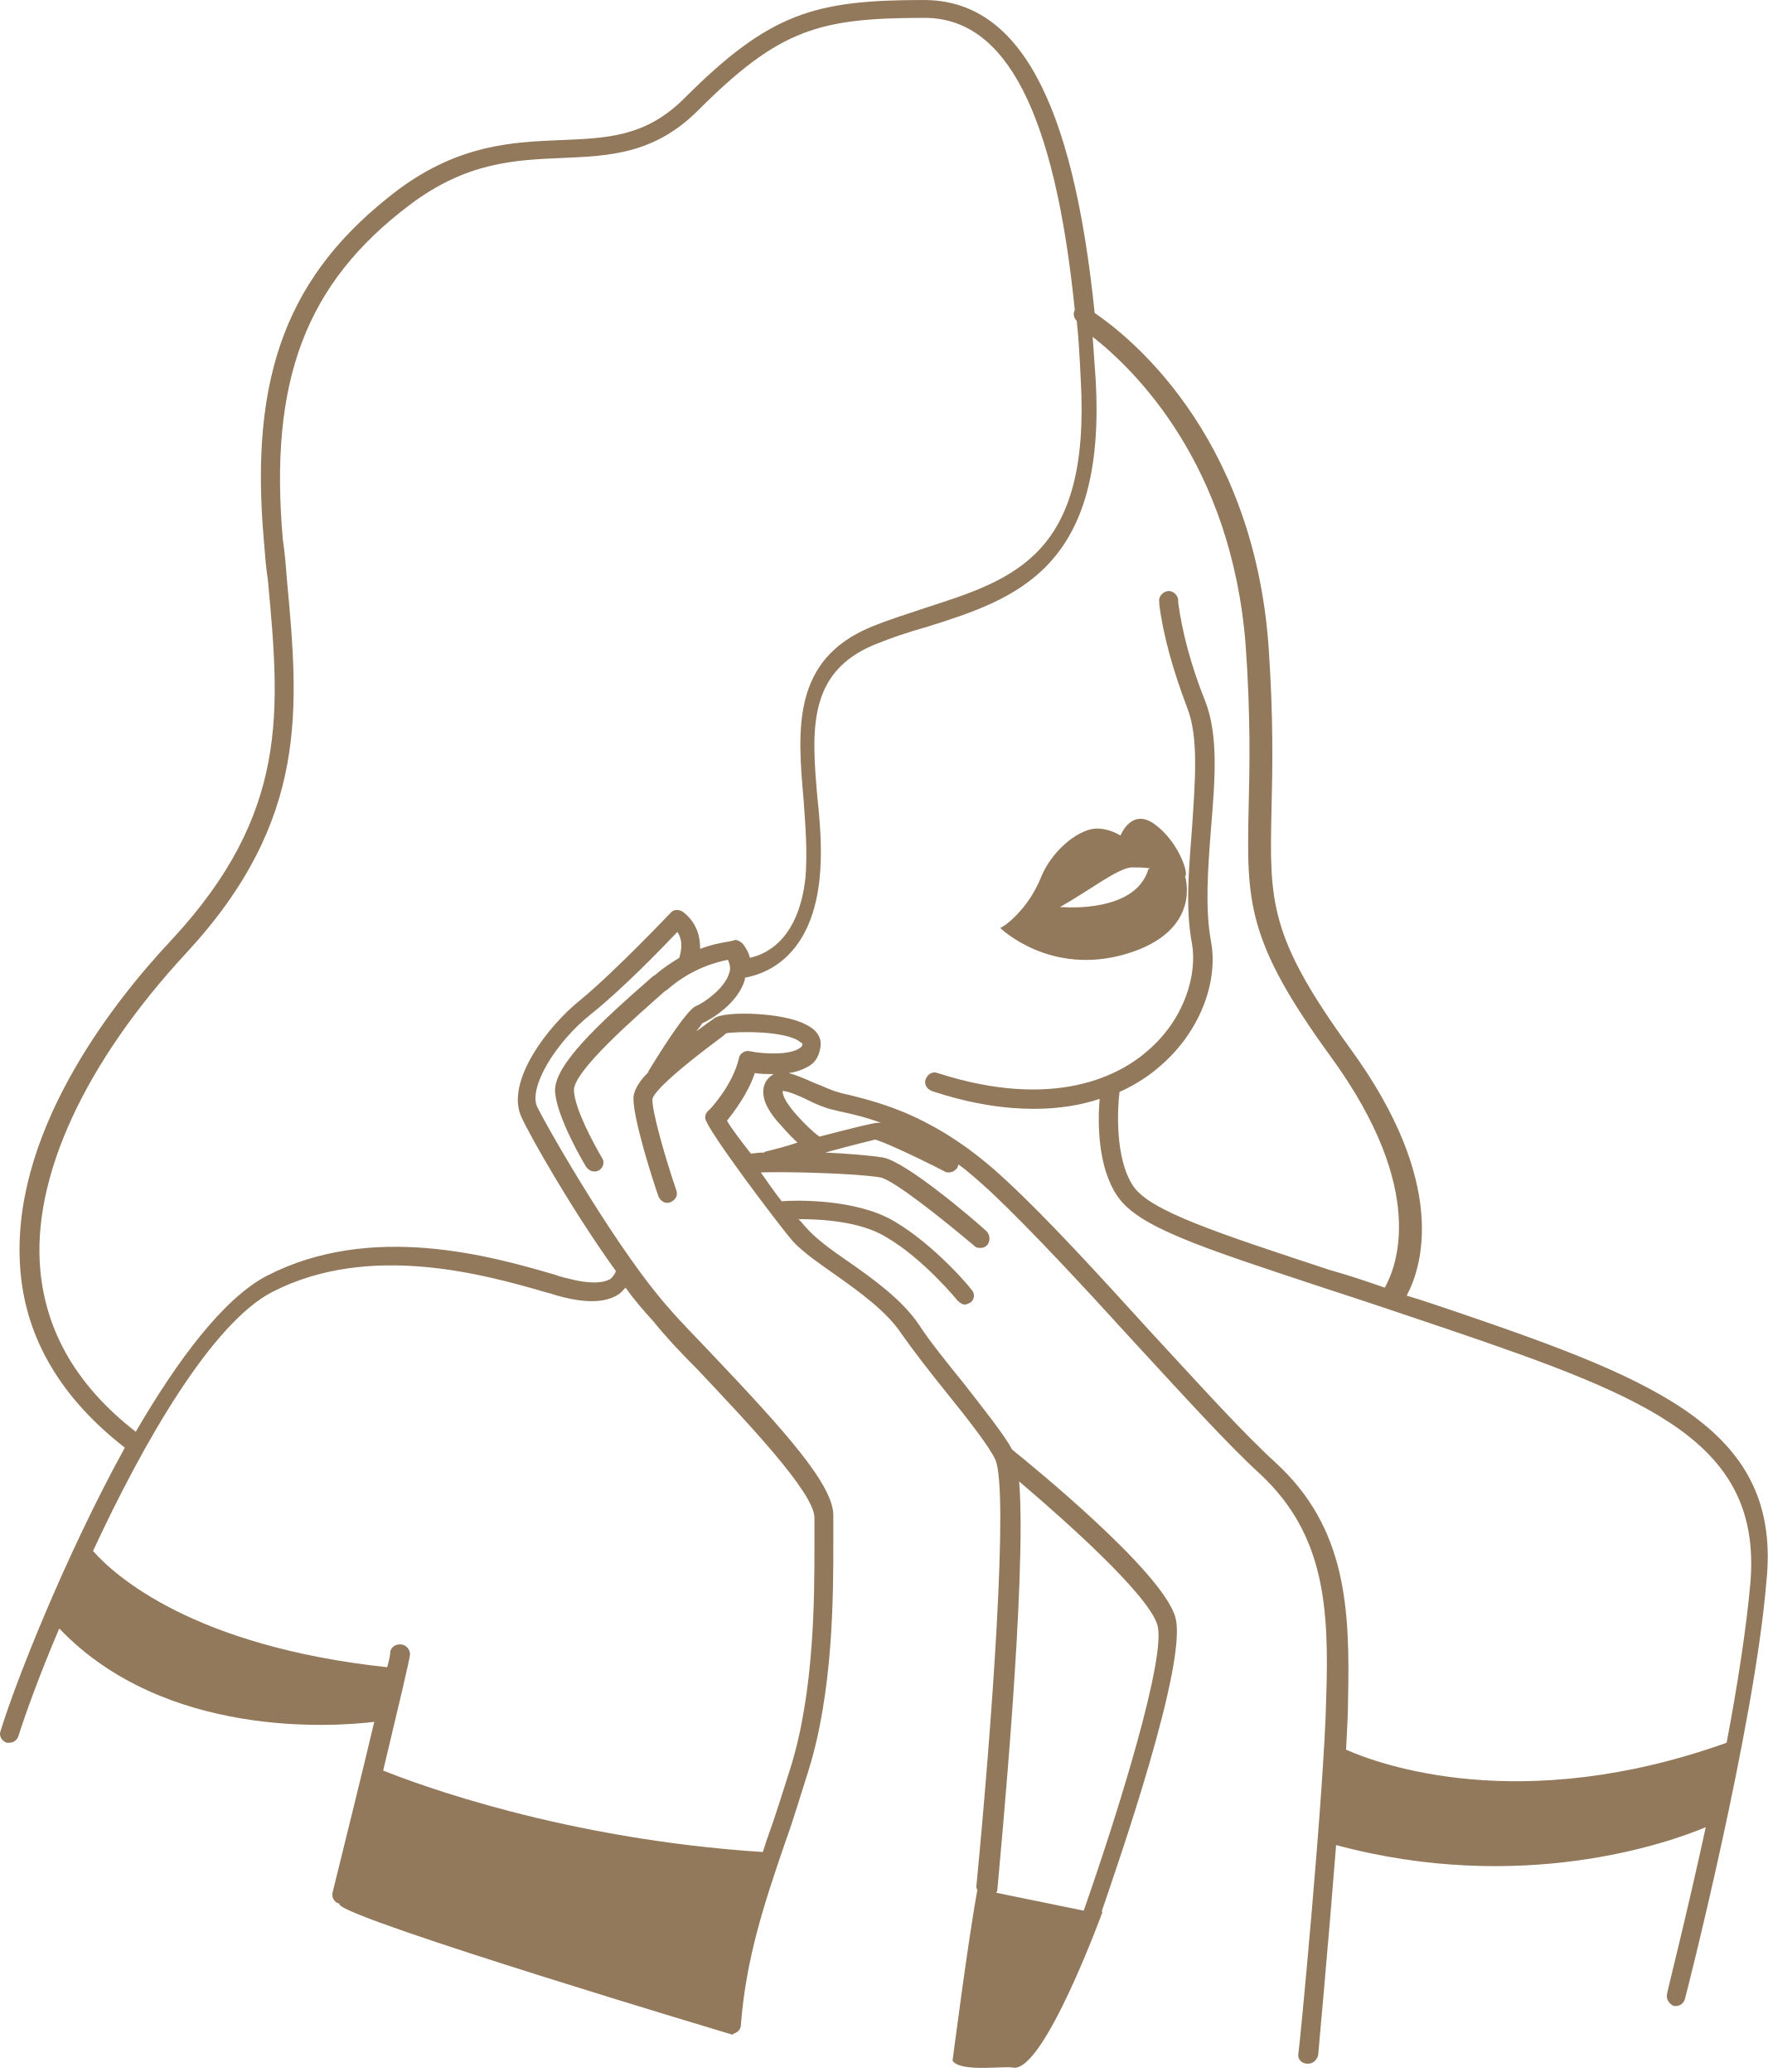
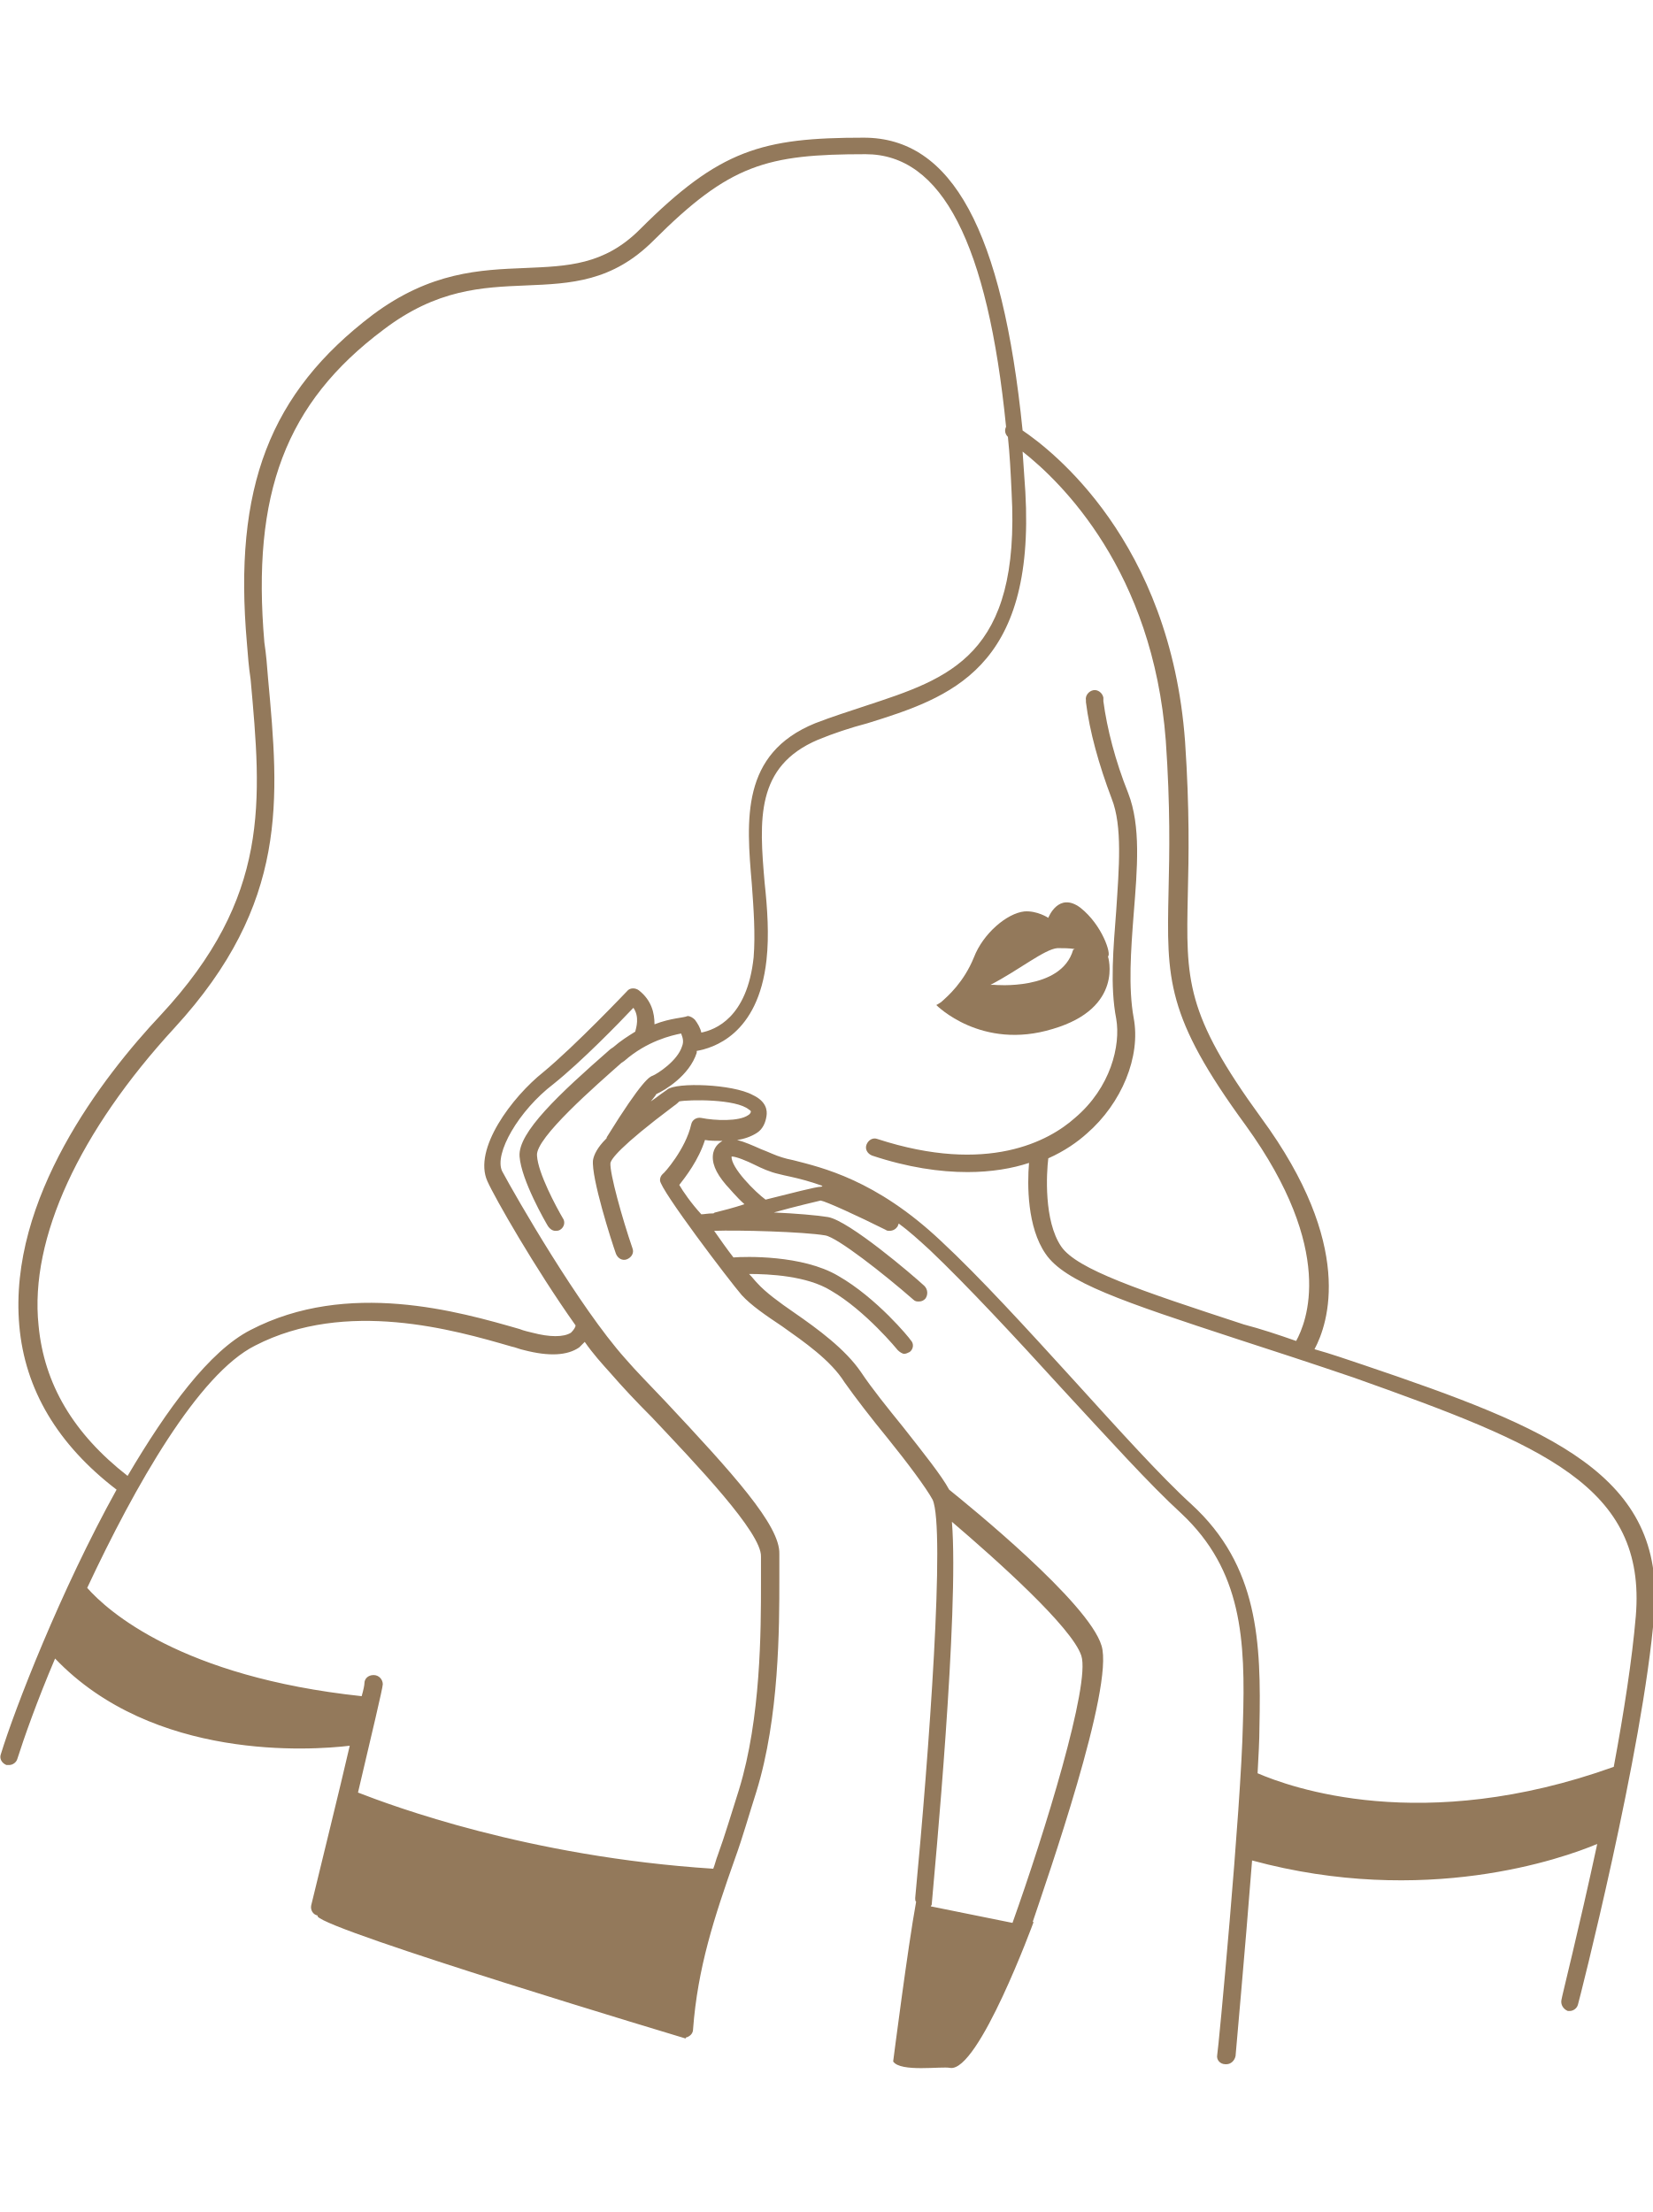
- <svg xmlns="http://www.w3.org/2000/svg" width="180" height="211" viewBox="0 0 180 211" fill="none">
-   <path d="M114.7 97.133C122.491 94.805 120.67 89.241 120.67 89.241C121.075 89.038 120.063 85.8 117.635 83.979C115.206 82.158 114.093 85.092 114.093 85.092C114.093 85.092 112.879 84.283 111.463 84.384C109.54 84.586 107.011 86.812 105.999 89.342C104.886 92.074 103.166 93.591 102.356 94.198C102.053 94.401 101.851 94.502 101.851 94.502C101.851 94.502 106.91 99.46 114.7 97.133ZM115.206 88.33C115.813 88.33 116.522 88.33 117.129 88.431C117.028 88.431 116.926 88.532 116.926 88.532C115.611 92.984 108.326 92.377 108.326 92.377C108.225 92.377 108.023 92.377 107.921 92.377C110.957 90.657 113.79 88.431 115.206 88.33Z" fill="#93795B" />
-   <path d="M148.494 133.659C146.673 133.052 144.953 132.444 143.233 131.939C144.751 129.106 147.584 120.606 137.466 106.745C129.169 95.311 129.27 91.77 129.472 82.36C129.574 78.212 129.675 73.153 129.169 65.767C127.55 43.912 114.599 33.996 111.462 31.872C109.236 10.118 103.672 0 94.059 0C82.93 0 78.377 1.315 69.675 10.017C65.729 13.963 61.783 14.064 57.129 14.266C52.272 14.469 46.809 14.671 40.535 19.325C29.304 27.825 25.358 38.145 26.876 55.143C26.977 56.458 27.078 57.774 27.281 59.089C28.495 72.344 29.507 82.765 17.466 95.716C11.193 102.394 0.873 115.75 2.087 129.51C2.694 136.492 6.337 142.461 12.711 147.419C6.64 158.448 1.581 171.298 0.063 176.255C-0.139 176.761 0.165 177.267 0.67 177.47C0.772 177.47 0.873 177.47 0.974 177.47C1.379 177.47 1.783 177.166 1.885 176.761C2.593 174.535 4.009 170.589 6.033 165.834C16.758 177.065 33.959 175.851 38.107 175.345C36.893 180.505 35.173 187.385 33.858 192.748C33.756 193.254 34.06 193.759 34.566 193.861V193.962C35.679 195.581 74.633 207.216 74.633 207.216V207.115C75.038 207.014 75.442 206.711 75.442 206.205C75.948 199.527 77.769 193.962 79.996 187.486C80.805 185.26 81.513 182.832 82.323 180.303C84.852 172.208 84.852 162.394 84.852 157.132C84.852 156.019 84.852 155.008 84.852 154.401C84.953 151.264 79.793 145.598 72.407 137.807C70.788 136.087 69.169 134.468 68.056 133.153C63.098 127.588 56.117 115.547 54.7 112.714C53.79 110.792 56.522 106.138 60.265 103.203C63.301 100.775 67.348 96.627 68.967 94.907C69.675 95.918 69.27 97.133 69.169 97.537C68.36 98.043 67.55 98.549 66.741 99.257L66.437 99.46C60.873 104.316 56.319 108.566 56.522 111.197C56.724 113.827 59.355 118.279 59.658 118.785C59.861 119.089 60.164 119.291 60.468 119.291C60.67 119.291 60.771 119.291 60.974 119.19C61.48 118.886 61.581 118.279 61.277 117.875C60.569 116.66 58.545 113.018 58.444 111.096C58.242 109.173 64.92 103.406 67.652 100.978L67.955 100.775C70.485 98.549 73.115 97.942 74.127 97.74C74.329 98.246 74.431 98.65 74.228 99.156C73.722 100.775 71.496 102.192 70.99 102.394C70.687 102.495 69.877 102.799 66.033 109.072C66.033 109.173 66.033 109.173 65.931 109.274C65.021 110.185 64.616 110.994 64.515 111.601C64.313 113.524 66.539 120.404 67.044 121.821C67.247 122.326 67.753 122.63 68.259 122.428C68.764 122.225 69.068 121.719 68.866 121.214C67.753 117.976 66.336 113.018 66.437 111.905C66.539 111.5 67.348 110.185 73.318 105.733C73.621 105.531 73.823 105.328 73.925 105.227C74.936 105.025 80.097 104.924 81.513 106.138C81.716 106.239 81.716 106.34 81.716 106.34C81.716 106.441 81.614 106.644 81.412 106.745C80.4 107.453 77.769 107.352 76.353 107.048C75.847 106.947 75.341 107.251 75.24 107.757C74.633 110.488 72.205 113.119 72.103 113.119C71.901 113.321 71.8 113.524 71.8 113.827C71.8 114.839 79.388 124.856 80.704 126.374C81.716 127.487 83.334 128.6 85.055 129.814C87.483 131.534 90.316 133.557 91.834 135.885C93.048 137.605 94.768 139.831 96.488 141.955C98.613 144.586 100.737 147.318 101.344 148.633C102.761 151.77 100.94 176.357 99.422 192.039C99.422 192.242 99.422 192.343 99.523 192.444C98.613 197.301 96.994 209.847 96.994 209.847C97.803 211.061 102.255 210.353 103.166 210.555C106.302 211.061 112.272 194.67 112.272 194.67H112.171C113.688 190.218 121.075 169.072 119.658 164.62C118.241 159.965 105.189 149.342 103.065 147.621C102.255 146.104 100.231 143.574 98.107 140.842C96.387 138.718 94.667 136.593 93.554 134.873C91.834 132.343 88.899 130.219 86.269 128.397C84.65 127.284 83.132 126.171 82.222 125.16C81.918 124.856 81.716 124.552 81.311 124.148C83.537 124.148 87.584 124.35 90.215 125.969C94.059 128.195 97.5 132.444 97.5 132.444C97.702 132.647 98.005 132.849 98.208 132.849C98.41 132.849 98.613 132.748 98.815 132.647C99.22 132.343 99.321 131.736 98.916 131.331C98.815 131.129 95.172 126.778 91.024 124.35C87.078 122.023 80.805 122.225 79.591 122.326C78.882 121.416 78.174 120.404 77.466 119.392C80.097 119.291 87.28 119.493 89.608 119.898C90.923 120.101 95.982 124.148 99.22 126.88C99.422 127.082 99.624 127.082 99.827 127.082C100.13 127.082 100.333 126.981 100.535 126.778C100.839 126.374 100.839 125.767 100.434 125.362C99.118 124.148 92.238 118.279 89.911 117.875C88.697 117.672 86.269 117.47 84.043 117.369C86.572 116.66 88.697 116.155 89.102 116.053C89.709 116.155 93.25 117.773 96.184 119.291C96.285 119.392 96.488 119.392 96.589 119.392C96.994 119.392 97.297 119.19 97.5 118.886C97.5 118.785 97.601 118.684 97.601 118.583C98.714 119.392 99.827 120.404 101.041 121.517C105.088 125.362 110.349 131.028 115.408 136.593C120.366 141.955 124.919 147.014 128.359 150.151C134.936 156.323 135.341 163.81 135.037 173.018C134.835 182.326 132.306 208.835 132.204 209.139C132.103 209.645 132.508 210.151 133.115 210.151H133.216C133.722 210.151 134.127 209.746 134.228 209.24C134.228 209.038 135.24 198.211 136.049 187.891C154.869 192.95 169.843 187.689 173.688 186.07C171.664 195.378 169.742 202.866 169.742 203.068C169.641 203.574 169.944 204.08 170.45 204.282C170.551 204.282 170.653 204.282 170.653 204.282C171.057 204.282 171.462 203.979 171.563 203.574C171.664 203.27 178.646 175.851 179.86 161.078C181.479 145.699 168.933 140.64 148.494 133.659ZM117.837 165.429C118.849 168.566 113.79 184.754 110.349 194.569L101.446 192.748C101.446 192.646 101.547 192.646 101.547 192.545C101.85 189.004 104.582 160.674 103.773 150.859C108.528 154.906 116.825 162.293 117.837 165.429ZM70.99 139.426C75.746 144.485 83.031 152.073 82.93 154.603C82.93 155.311 82.93 156.222 82.93 157.436C82.93 162.596 82.93 172.208 80.501 179.999C79.692 182.529 78.984 184.856 78.174 187.082C77.972 187.588 77.871 188.093 77.668 188.599C57.432 187.284 42.559 181.719 39.018 180.303C40.535 173.928 41.749 168.869 41.749 168.465C41.749 167.959 41.345 167.453 40.738 167.453C40.131 167.453 39.726 167.857 39.726 168.363C39.726 168.566 39.625 169.072 39.422 169.78C19.692 167.655 11.699 160.471 9.473 157.942C14.633 146.812 21.615 134.67 27.787 131.534C37.702 126.475 49.439 129.814 55.712 131.635C56.218 131.736 56.623 131.939 57.129 132.04C59.861 132.748 61.783 132.647 63.099 131.736C63.301 131.534 63.503 131.331 63.706 131.129C64.616 132.444 65.628 133.557 66.539 134.569C67.753 136.087 69.27 137.706 70.99 139.426ZM71.294 96.627C71.294 95.413 70.99 93.996 69.574 92.883C69.169 92.58 68.562 92.58 68.259 92.984C68.157 93.085 62.694 98.853 59.152 101.787C55.712 104.519 51.463 110.185 53.082 113.726C53.891 115.547 58.242 123.237 62.694 129.409C62.694 129.611 62.491 129.915 62.188 130.219C61.378 130.724 59.861 130.724 57.938 130.219C57.534 130.117 57.028 130.016 56.522 129.814C49.945 127.891 37.803 124.451 27.18 129.915C22.728 132.242 18.073 138.515 13.824 145.8C7.955 141.247 4.718 135.783 4.111 129.409C3.2 119.898 8.664 108.161 18.984 97.031C31.53 83.473 30.417 72.04 29.203 58.887C29.102 57.571 29.001 56.256 28.799 54.941C27.382 38.752 31.126 28.836 41.749 20.843C47.517 16.492 52.475 16.29 57.23 16.088C62.087 15.885 66.64 15.683 71.092 11.231C79.388 2.934 83.436 1.821 94.161 1.821C102.457 1.821 107.415 11.534 109.439 31.568C109.236 31.973 109.338 32.378 109.641 32.681C109.844 34.603 109.945 36.526 110.046 38.651C111.058 56.56 103.267 58.988 94.161 61.922C92.339 62.529 90.417 63.136 88.697 63.844C80.603 67.183 81.21 74.367 81.817 81.349C82.019 84.081 82.222 86.812 82.019 89.342C81.311 95.918 77.769 97.234 76.353 97.537C76.252 97.031 75.948 96.526 75.645 96.121C75.442 95.918 75.139 95.716 74.835 95.716C74.532 95.918 73.115 95.918 71.294 96.627ZM74.026 114.131C74.734 113.22 76.151 111.399 76.859 109.274C77.365 109.375 78.073 109.375 78.781 109.375C78.478 109.578 77.972 109.881 77.769 110.691C77.567 111.703 77.972 112.816 79.186 114.232C79.49 114.536 80.299 115.547 81.21 116.357C79.996 116.762 78.781 117.065 77.972 117.267C77.871 117.267 77.871 117.369 77.769 117.369C77.162 117.369 76.758 117.47 76.454 117.47C75.341 116.053 74.431 114.839 74.026 114.131ZM89.405 114.333C88.899 114.333 86.168 115.042 83.436 115.75C82.323 114.94 79.591 112.208 79.692 111.096C80.198 111.096 81.412 111.601 82.222 112.006C83.031 112.411 83.942 112.816 84.852 113.018C85.257 113.119 85.662 113.22 86.168 113.321C87.078 113.524 88.292 113.827 89.709 114.333C89.506 114.333 89.506 114.333 89.405 114.333ZM178.241 161.078C177.836 165.733 176.926 171.601 175.813 177.47C154.869 184.957 140.501 179.695 137.061 178.178C137.162 176.255 137.263 174.535 137.263 173.22C137.466 163.911 137.162 155.615 129.877 148.937C126.538 145.901 121.985 140.842 117.027 135.48C111.968 129.915 106.707 124.148 102.559 120.303C95.476 113.625 89.608 112.31 86.471 111.5C85.965 111.399 85.56 111.298 85.257 111.197C84.549 110.994 83.739 110.59 82.93 110.286C82.019 109.881 81.109 109.477 80.299 109.274C81.109 109.173 81.918 108.87 82.525 108.465C83.132 108.06 83.436 107.352 83.537 106.644C83.638 106.037 83.537 105.025 82.019 104.316C79.793 103.102 73.722 102.9 72.71 103.709C72.609 103.811 72.407 103.912 72.002 104.215C71.598 104.519 71.193 104.822 70.889 105.025C71.193 104.62 71.395 104.418 71.496 104.215C72.407 103.811 75.139 102.192 75.847 99.763C75.847 99.662 75.847 99.662 75.847 99.561C77.567 99.257 82.525 97.841 83.436 89.645C83.739 86.913 83.537 84.081 83.233 81.248C82.626 74.367 82.222 68.499 89.001 65.666C90.721 64.957 92.542 64.35 94.363 63.844C103.368 61.011 112.677 57.976 111.564 38.651C111.462 37.133 111.361 35.717 111.26 34.3C115.51 37.639 125.425 47.251 126.842 65.767C127.348 72.951 127.246 78.01 127.145 82.158C126.943 91.77 126.842 95.716 135.543 107.655C145.459 121.315 142.12 129.106 141.007 131.129C138.983 130.421 137.162 129.814 135.341 129.308C124.009 125.564 117.129 123.338 115.408 120.809C113.486 117.976 113.79 112.816 113.992 111.197C115.813 110.387 117.23 109.375 118.241 108.465C122.086 105.126 124.11 100.067 123.3 95.817C122.693 92.478 122.997 88.431 123.3 84.485C123.705 79.527 124.11 74.873 122.693 71.332C121.277 67.79 120.366 64.35 119.962 61.315V61.011C119.86 60.506 119.354 60.101 118.849 60.202C118.343 60.303 117.938 60.809 118.039 61.315V61.517C118.444 64.755 119.456 68.296 120.872 72.04C122.086 75.076 121.682 79.629 121.378 84.283C121.075 88.33 120.67 92.478 121.378 96.121C121.884 99.055 120.771 103.608 116.926 106.947C114.093 109.477 107.415 113.119 95.476 109.274C94.97 109.072 94.464 109.375 94.262 109.881C94.059 110.387 94.363 110.893 94.869 111.096C98.815 112.411 102.255 112.917 105.29 112.917C107.921 112.917 110.147 112.512 111.968 111.905C111.766 114.333 111.766 118.886 113.79 121.821C115.914 124.957 122.188 126.981 134.734 131.129C138.477 132.343 142.727 133.76 147.482 135.379C168.022 142.36 179.354 146.913 178.241 161.078Z" fill="#93795B" />
+ <svg xmlns="http://www.w3.org/2000/svg" version="1.1" id="圖層_1" x="0px" y="0px" viewBox="0 0 180 241" style="enable-background:new 0 0 180 241;" xml:space="preserve">
+   <style type="text/css">
+ 	.st0{fill:#93795B;}
+ </style>
+   <path class="st0" d="M114.7,112.1c7.8-2.3,6-7.9,6-7.9c0.4-0.2-0.6-3.4-3-5.3c-2.4-1.8-3.5,1.1-3.5,1.1s-1.2-0.8-2.6-0.7  c-1.9,0.2-4.5,2.4-5.5,5c-1.1,2.7-2.8,4.2-3.6,4.9c-0.3,0.2-0.5,0.3-0.5,0.3S106.9,114.5,114.7,112.1z M115.2,103.3  c0.6,0,1.3,0,1.9,0.1c-0.1,0-0.2,0.1-0.2,0.1c-1.3,4.5-8.6,3.8-8.6,3.8c-0.1,0-0.3,0-0.4,0C111,105.7,113.8,103.4,115.2,103.3z" />
+   <path class="st0" d="M148.5,148.7c-1.8-0.6-3.5-1.2-5.3-1.7c1.5-2.8,4.4-11.3-5.8-25.2c-8.3-11.4-8.2-15-8-24.4  c0.1-4.1,0.2-9.2-0.3-16.6c-1.6-21.9-14.6-31.8-17.7-33.9C109.2,25.1,103.7,15,94.1,15c-11.1,0-15.7,1.3-24.4,10  c-3.9,3.9-7.9,4-12.5,4.2c-4.9,0.2-10.3,0.4-16.6,5.1c-11.2,8.5-15.2,18.8-13.7,35.8c0.1,1.3,0.2,2.6,0.4,3.9  c1.2,13.3,2.2,23.7-9.8,36.6c-6.3,6.7-16.6,20-15.4,33.8c0.6,7,4.2,13,10.6,17.9c-6.1,11-11.1,23.9-12.6,28.8  c-0.2,0.5,0.1,1,0.6,1.2c0.1,0,0.2,0,0.3,0c0.4,0,0.8-0.3,0.9-0.7c0.7-2.2,2.1-6.2,4.1-10.9c10.7,11.2,27.9,10,32.1,9.5  c-1.2,5.2-2.9,12-4.2,17.4c-0.1,0.5,0.2,1,0.7,1.1v0.1c1.1,1.6,40.1,13.3,40.1,13.3v-0.1c0.4-0.1,0.8-0.4,0.8-0.9  c0.5-6.7,2.3-12.2,4.6-18.7c0.8-2.2,1.5-4.7,2.3-7.2c2.5-8.1,2.5-17.9,2.5-23.2c0-1.1,0-2.1,0-2.7c0.1-3.1-5.1-8.8-12.4-16.6  c-1.6-1.7-3.2-3.3-4.4-4.7c-5-5.6-11.9-17.6-13.4-20.4c-0.9-1.9,1.8-6.6,5.6-9.5c3-2.4,7.1-6.6,8.7-8.3c0.7,1,0.3,2.2,0.2,2.6  c-0.8,0.5-1.6,1-2.4,1.7l-0.3,0.2c-5.6,4.9-10.1,9.1-9.9,11.7c0.2,2.6,2.8,7.1,3.1,7.6c0.2,0.3,0.5,0.5,0.8,0.5c0.2,0,0.3,0,0.5-0.1  c0.5-0.3,0.6-0.9,0.3-1.3c-0.7-1.2-2.7-4.9-2.8-6.8c-0.2-1.9,6.5-7.7,9.2-10.1l0.3-0.2c2.5-2.2,5.2-2.8,6.2-3  c0.2,0.5,0.3,0.9,0.1,1.4c-0.5,1.6-2.7,3-3.2,3.2c-0.3,0.1-1.1,0.4-5,6.7c0,0.1,0,0.1-0.1,0.2c-0.9,0.9-1.3,1.7-1.4,2.3  c-0.2,1.9,2,8.8,2.5,10.2c0.2,0.5,0.7,0.8,1.2,0.6c0.5-0.2,0.8-0.7,0.6-1.2c-1.1-3.2-2.5-8.2-2.4-9.3c0.1-0.4,0.9-1.7,6.9-6.2  c0.3-0.2,0.5-0.4,0.6-0.5c1-0.2,6.2-0.3,7.6,0.9c0.2,0.1,0.2,0.2,0.2,0.2c0,0.1-0.1,0.3-0.3,0.4c-1,0.7-3.6,0.6-5.1,0.3  c-0.5-0.1-1,0.2-1.1,0.7c-0.6,2.7-3,5.4-3.1,5.4c-0.2,0.2-0.3,0.4-0.3,0.7c0,1,7.6,11,8.9,12.5c1,1.1,2.6,2.2,4.4,3.4  c2.4,1.7,5.3,3.7,6.8,6.1c1.2,1.7,2.9,3.9,4.7,6.1c2.1,2.6,4.2,5.4,4.9,6.7c1.4,3.1-0.4,27.7-1.9,43.4c0,0.2,0,0.3,0.1,0.4  c-0.9,4.9-2.5,17.4-2.5,17.4c0.8,1.2,5.3,0.5,6.2,0.7c3.1,0.5,9.1-15.9,9.1-15.9h-0.1c1.5-4.5,8.9-25.6,7.5-30.1  c-1.4-4.7-14.5-15.3-16.6-17c-0.8-1.5-2.8-4-5-6.8c-1.7-2.1-3.4-4.2-4.6-6c-1.7-2.5-4.7-4.7-7.3-6.5c-1.6-1.1-3.1-2.2-4-3.2  c-0.3-0.3-0.5-0.6-0.9-1c2.2,0,6.3,0.2,8.9,1.8c3.8,2.2,7.3,6.5,7.3,6.5c0.2,0.2,0.5,0.4,0.7,0.4c0.2,0,0.4-0.1,0.6-0.2  c0.4-0.3,0.5-0.9,0.1-1.3c-0.1-0.2-3.7-4.6-7.9-7c-3.9-2.3-10.2-2.1-11.4-2c-0.7-0.9-1.4-1.9-2.1-2.9c2.6-0.1,9.8,0.1,12.1,0.5  c1.3,0.2,6.4,4.2,9.6,7c0.2,0.2,0.4,0.2,0.6,0.2c0.3,0,0.5-0.1,0.7-0.3c0.3-0.4,0.3-1-0.1-1.4c-1.3-1.2-8.2-7.1-10.5-7.5  c-1.2-0.2-3.6-0.4-5.9-0.5c2.5-0.7,4.7-1.2,5.1-1.3c0.6,0.1,4.1,1.7,7.1,3.2c0.1,0.1,0.3,0.1,0.4,0.1c0.4,0,0.7-0.2,0.9-0.5  c0-0.1,0.1-0.2,0.1-0.3c1.1,0.8,2.2,1.8,3.4,2.9c4,3.8,9.3,9.5,14.4,15.1c5,5.4,9.5,10.4,13,13.6c6.6,6.2,7,13.7,6.7,22.9  c-0.2,9.3-2.7,35.8-2.8,36.1c-0.1,0.5,0.3,1,0.9,1h0.1c0.5,0,0.9-0.4,1-0.9c0-0.2,1-11,1.8-21.3c18.8,5.1,33.8-0.2,37.6-1.8  c-2,9.3-3.9,16.8-3.9,17c-0.1,0.5,0.2,1,0.7,1.2c0.1,0,0.2,0,0.2,0c0.4,0,0.8-0.3,0.9-0.7c0.1-0.3,7.1-27.7,8.3-42.5  C181.5,160.7,168.9,155.6,148.5,148.7z M117.8,180.4c1,3.1-4,19.3-7.5,29.1l-8.9-1.8c0-0.1,0.1-0.1,0.1-0.2c0.3-3.5,3-31.9,2.2-41.7  C108.5,169.9,116.8,177.3,117.8,180.4z M71,154.4c4.8,5.1,12,12.6,11.9,15.2c0,0.7,0,1.6,0,2.8c0,5.2,0,14.8-2.4,22.6  c-0.8,2.5-1.5,4.9-2.3,7.1c-0.2,0.5-0.3,1-0.5,1.5c-20.2-1.3-35.1-6.9-38.7-8.3c1.5-6.4,2.7-11.4,2.7-11.8c0-0.5-0.4-1-1-1  c-0.6,0-1,0.4-1,0.9c0,0.2-0.1,0.7-0.3,1.4c-19.7-2.1-27.7-9.3-29.9-11.8c5.2-11.1,12.1-23.3,18.3-26.4c9.9-5.1,21.7-1.7,27.9,0.1  c0.5,0.1,0.9,0.3,1.4,0.4c2.7,0.7,4.7,0.6,6-0.3c0.2-0.2,0.4-0.4,0.6-0.6c0.9,1.3,1.9,2.4,2.8,3.4C67.8,151.1,69.3,152.7,71,154.4z   M71.3,111.6c0-1.2-0.3-2.6-1.7-3.7c-0.4-0.3-1-0.3-1.3,0.1c-0.1,0.1-5.6,5.9-9.1,8.8c-3.4,2.7-7.7,8.4-6.1,11.9  c0.8,1.8,5.2,9.5,9.6,15.7c0,0.2-0.2,0.5-0.5,0.8c-0.8,0.5-2.3,0.5-4.2,0c-0.4-0.1-0.9-0.2-1.4-0.4c-6.6-1.9-18.7-5.4-29.3,0.1  c-4.5,2.3-9.1,8.6-13.4,15.9c-5.9-4.6-9.1-10-9.7-16.4C3.2,134.9,8.7,123.2,19,112c12.5-13.6,11.4-25,10.2-38.1  c-0.1-1.3-0.2-2.6-0.4-3.9c-1.4-16.2,2.3-26.1,13-34.1c5.8-4.4,10.7-4.6,15.5-4.8c4.9-0.2,9.4-0.4,13.9-4.9  c8.3-8.3,12.3-9.4,23.1-9.4c8.3,0,13.3,9.7,15.3,29.7c-0.2,0.4-0.1,0.8,0.2,1.1c0.2,1.9,0.3,3.8,0.4,6c1,17.9-6.8,20.3-15.9,23.3  c-1.8,0.6-3.7,1.2-5.5,1.9c-8.1,3.3-7.5,10.5-6.9,17.5c0.2,2.7,0.4,5.5,0.2,8c-0.7,6.6-4.2,7.9-5.7,8.2c-0.1-0.5-0.4-1-0.7-1.4  c-0.2-0.2-0.5-0.4-0.8-0.4C74.5,110.9,73.1,110.9,71.3,111.6z M74,129.1c0.7-0.9,2.1-2.7,2.8-4.9c0.5,0.1,1.2,0.1,1.9,0.1  c-0.3,0.2-0.8,0.5-1,1.3c-0.2,1,0.2,2.1,1.4,3.5c0.3,0.3,1.1,1.3,2,2.1c-1.2,0.4-2.4,0.7-3.2,0.9c-0.1,0-0.1,0.1-0.2,0.1  c-0.6,0-1,0.1-1.3,0.1C75.3,131.1,74.4,129.8,74,129.1z M89.4,129.3c-0.5,0-3.2,0.7-6,1.4c-1.1-0.8-3.8-3.5-3.7-4.7  c0.5,0,1.7,0.5,2.5,0.9c0.8,0.4,1.7,0.8,2.6,1c0.4,0.1,0.8,0.2,1.3,0.3c0.9,0.2,2.1,0.5,3.5,1C89.5,129.3,89.5,129.3,89.4,129.3z   M178.2,176.1c-0.4,4.7-1.3,10.5-2.4,16.4c-20.9,7.5-35.3,2.2-38.8,0.7c0.1-1.9,0.2-3.6,0.2-5c0.2-9.3-0.1-17.6-7.4-24.3  c-3.3-3-7.9-8.1-12.8-13.5c-5.1-5.6-10.3-11.3-14.5-15.2c-7.1-6.7-13-8-16.1-8.8c-0.5-0.1-0.9-0.2-1.2-0.3c-0.7-0.2-1.5-0.6-2.3-0.9  c-0.9-0.4-1.8-0.8-2.6-1c0.8-0.1,1.6-0.4,2.2-0.8c0.6-0.4,0.9-1.1,1-1.8c0.1-0.6,0-1.6-1.5-2.3c-2.2-1.2-8.3-1.4-9.3-0.6  c-0.1,0.1-0.3,0.2-0.7,0.5c-0.4,0.3-0.8,0.6-1.1,0.8c0.3-0.4,0.5-0.6,0.6-0.8c0.9-0.4,3.6-2,4.4-4.5c0-0.1,0-0.1,0-0.2  c1.7-0.3,6.7-1.7,7.6-9.9c0.3-2.7,0.1-5.6-0.2-8.4c-0.6-6.9-1-12.7,5.8-15.6c1.7-0.7,3.5-1.3,5.4-1.8c9-2.8,18.3-5.9,17.2-25.2  c-0.1-1.5-0.2-2.9-0.3-4.4c4.2,3.3,14.2,13,15.6,31.5c0.5,7.2,0.4,12.2,0.3,16.4c-0.2,9.6-0.3,13.6,8.4,25.5  c9.9,13.7,6.6,21.5,5.5,23.5c-2-0.7-3.8-1.3-5.7-1.8c-11.3-3.7-18.2-6-19.9-8.5c-1.9-2.8-1.6-8-1.4-9.6c1.8-0.8,3.2-1.8,4.2-2.7  c3.8-3.3,5.9-8.4,5.1-12.6c-0.6-3.3-0.3-7.4,0-11.3c0.4-5,0.8-9.6-0.6-13.2c-1.4-3.5-2.3-7-2.7-10V76c-0.1-0.5-0.6-0.9-1.1-0.8  c-0.5,0.1-0.9,0.6-0.8,1.1v0.2c0.4,3.2,1.4,6.8,2.8,10.5c1.2,3,0.8,7.6,0.5,12.2c-0.3,4-0.7,8.2,0,11.8c0.5,2.9-0.6,7.5-4.5,10.8  c-2.8,2.5-9.5,6.2-21.5,2.3c-0.5-0.2-1,0.1-1.2,0.6c-0.2,0.5,0.1,1,0.6,1.2c3.9,1.3,7.4,1.8,10.4,1.8c2.6,0,4.9-0.4,6.7-1  c-0.2,2.4-0.2,7,1.8,9.9c2.1,3.1,8.4,5.2,20.9,9.3c3.7,1.2,8,2.6,12.7,4.2C168,157.4,179.4,161.9,178.2,176.1z" />
</svg>
